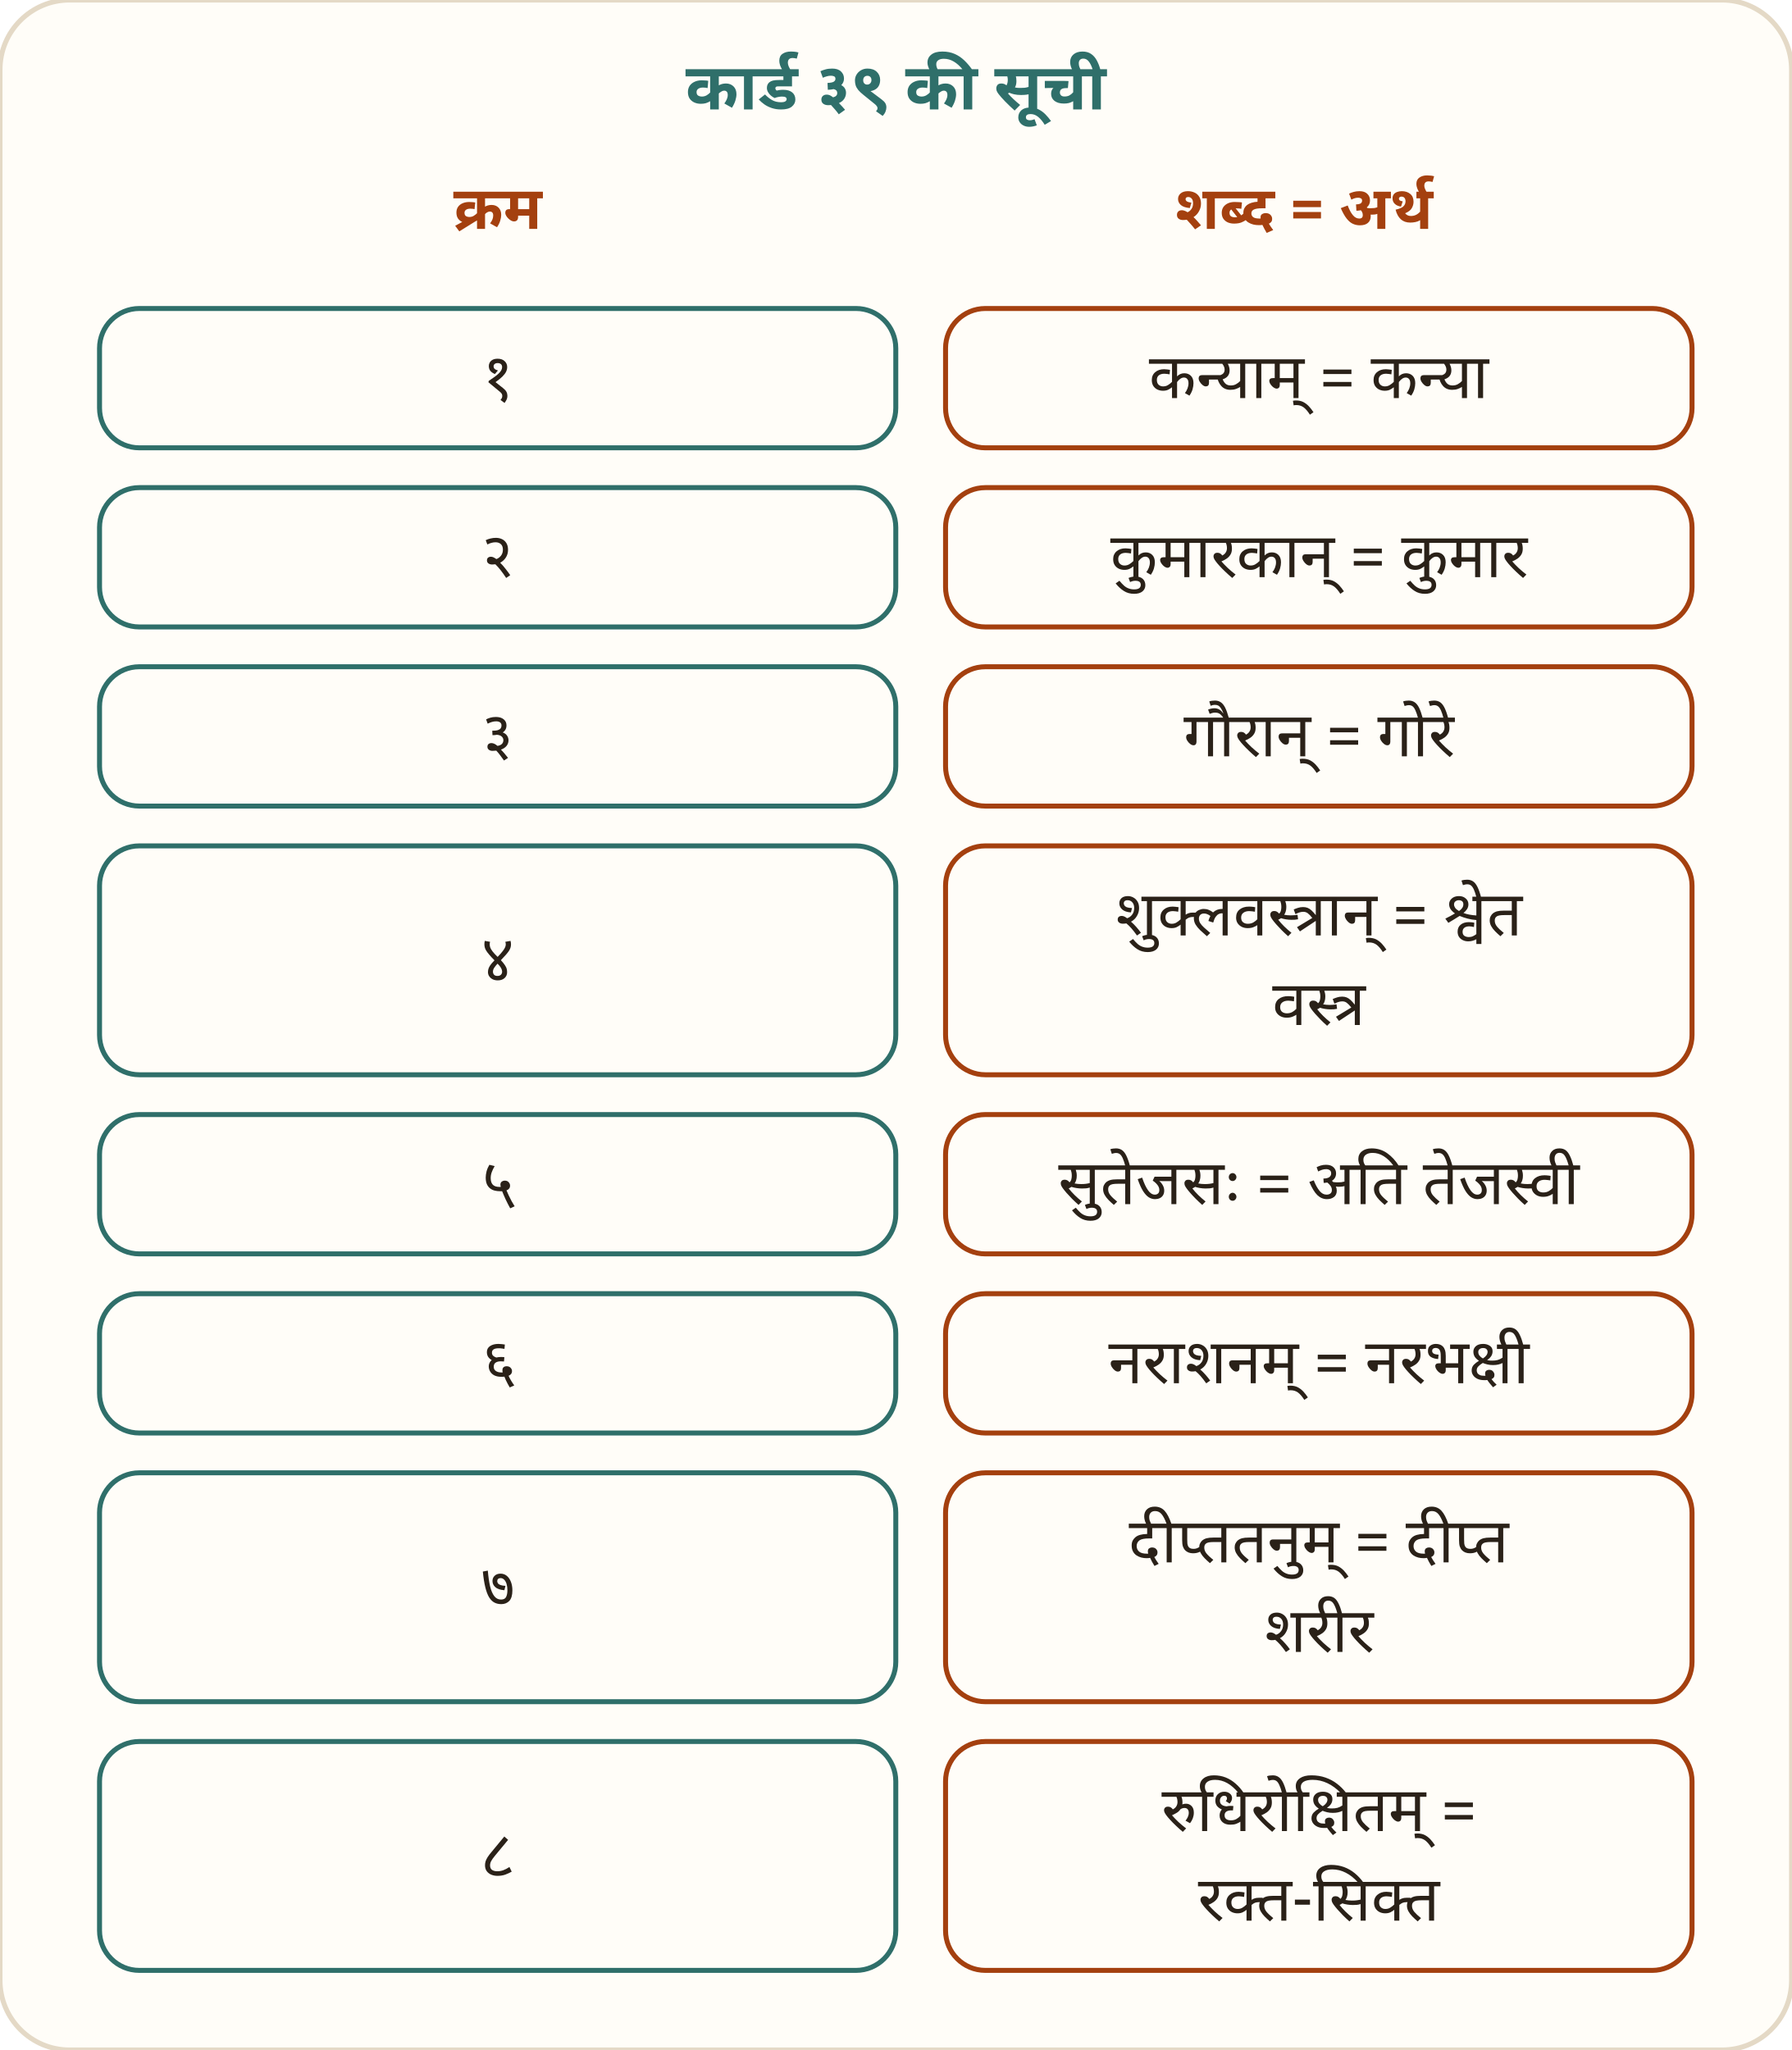
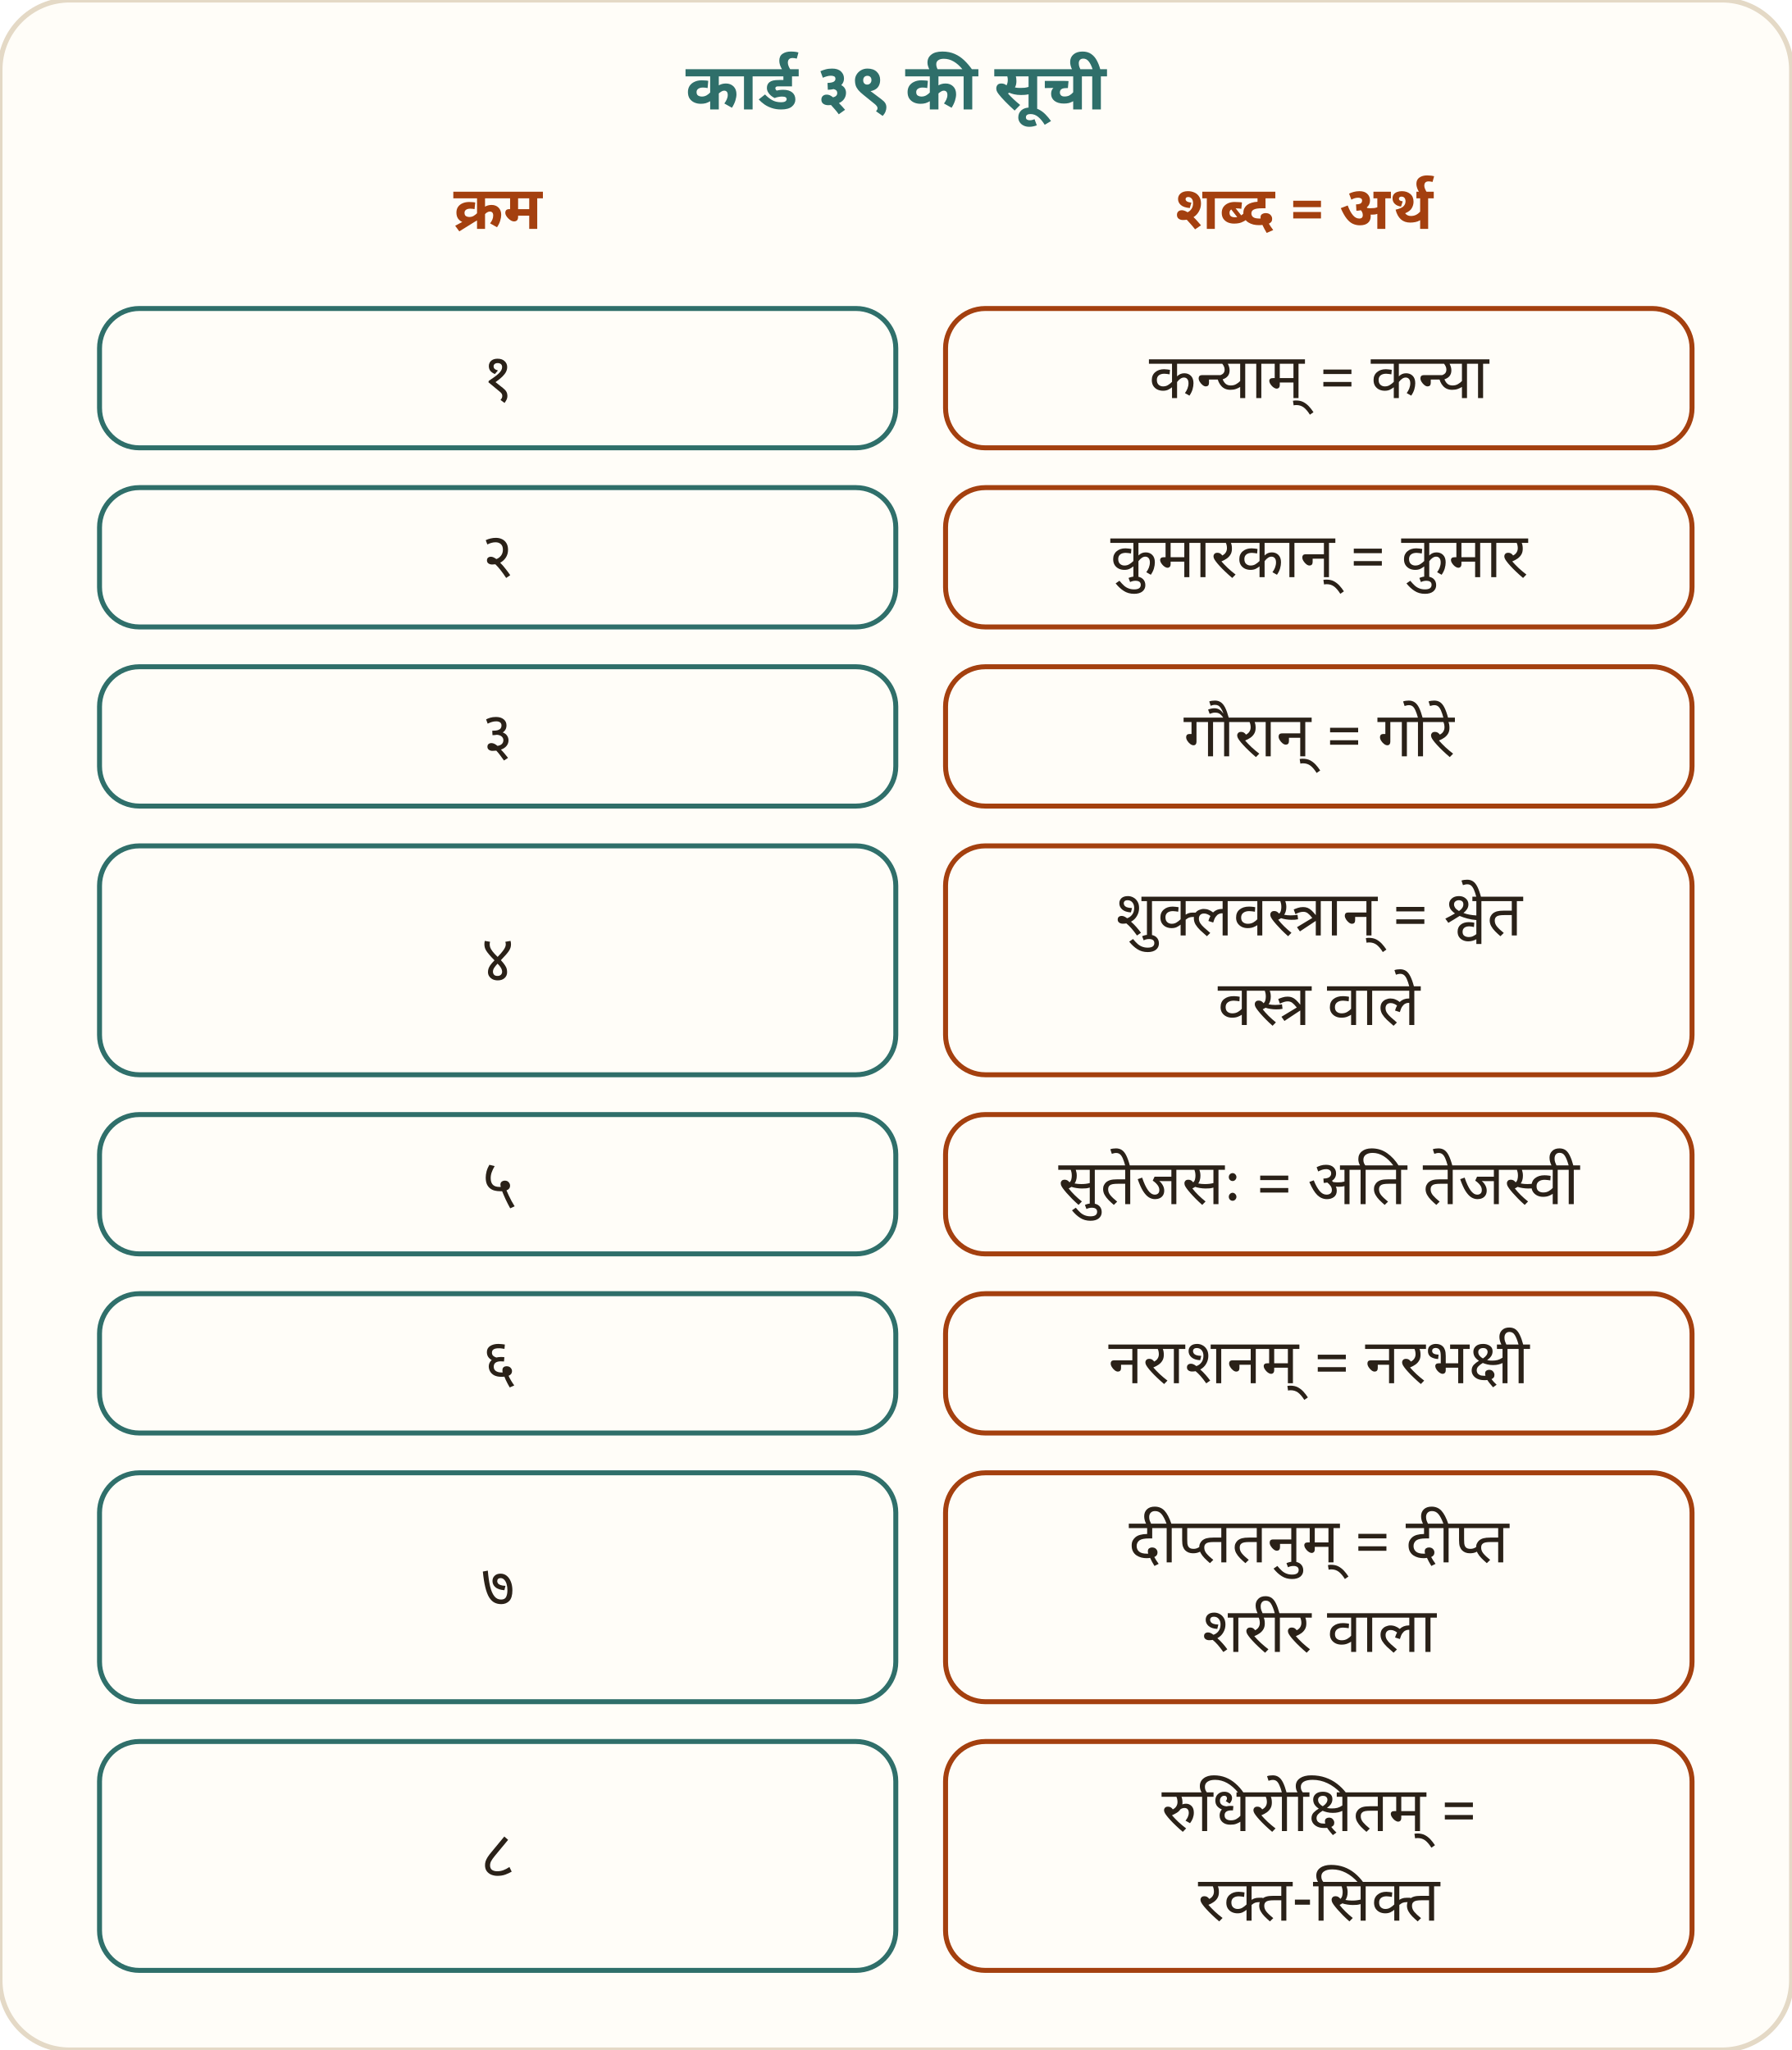
<svg xmlns="http://www.w3.org/2000/svg" viewBox="0 0 360 412" role="img">
  <rect width="360" height="412" rx="14" fill="#fffdf8" stroke="#e4d9c6" />
  <text x="180" y="22" font-family="'Noto Sans Devanagari','Mukta','Nirmala UI','Mangal',sans-serif" font-size="13" font-weight="700" fill="#2f6f6a" text-anchor="middle">कार्ड ३९ की सूची</text>
  <text x="100" y="46" font-family="'Noto Sans Devanagari','Mukta','Nirmala UI','Mangal',sans-serif" font-size="12" font-weight="700" fill="#a4400f" text-anchor="middle">क्रम</text>
  <text x="262" y="46" font-family="'Noto Sans Devanagari','Mukta','Nirmala UI','Mangal',sans-serif" font-size="12" font-weight="700" fill="#a4400f" text-anchor="middle">शब्द = अर्थ</text>
  <rect x="20" y="62" width="160" height="28" rx="8" fill="#fffdf8" stroke="#2f6f6a" />
  <text x="100.0" y="80.0" font-family="'Noto Sans Devanagari','Mukta','Nirmala UI','Mangal',sans-serif" font-size="12.5" font-weight="500" fill="#2a2118" text-anchor="middle">१</text>
  <rect x="190" y="62" width="150" height="28" rx="8" fill="#fffdf8" stroke="#a4400f" />
  <text x="265.0" y="80.0" font-family="'Noto Sans Devanagari','Mukta','Nirmala UI','Mangal',sans-serif" font-size="12.5" font-weight="500" fill="#2a2118" text-anchor="middle">कन्याम् = कन्या</text>
  <rect x="20" y="98" width="160" height="28" rx="8" fill="#fffdf8" stroke="#2f6f6a" />
  <text x="100.0" y="116.0" font-family="'Noto Sans Devanagari','Mukta','Nirmala UI','Mangal',sans-serif" font-size="12.5" font-weight="500" fill="#2a2118" text-anchor="middle">२</text>
  <rect x="190" y="98" width="150" height="28" rx="8" fill="#fffdf8" stroke="#a4400f" />
  <text x="265.0" y="116.0" font-family="'Noto Sans Devanagari','Mukta','Nirmala UI','Mangal',sans-serif" font-size="12.5" font-weight="500" fill="#2a2118" text-anchor="middle">कुमारकान् = कुमार</text>
  <rect x="20" y="134" width="160" height="28" rx="8" fill="#fffdf8" stroke="#2f6f6a" />
  <text x="100.0" y="152.0" font-family="'Noto Sans Devanagari','Mukta','Nirmala UI','Mangal',sans-serif" font-size="12.5" font-weight="500" fill="#2a2118" text-anchor="middle">३</text>
  <rect x="190" y="134" width="150" height="28" rx="8" fill="#fffdf8" stroke="#a4400f" />
  <text x="265.0" y="152.0" font-family="'Noto Sans Devanagari','Mukta','Nirmala UI','Mangal',sans-serif" font-size="12.5" font-weight="500" fill="#2a2118" text-anchor="middle">गौरान् = गोरे</text>
  <rect x="20" y="170" width="160" height="46" rx="8" fill="#fffdf8" stroke="#2f6f6a" />
  <text x="100.0" y="197.0" font-family="'Noto Sans Devanagari','Mukta','Nirmala UI','Mangal',sans-serif" font-size="12.5" font-weight="500" fill="#2a2118" text-anchor="middle">४</text>
  <rect x="190" y="170" width="150" height="46" rx="8" fill="#fffdf8" stroke="#a4400f" />
  <text x="265.0" y="188.0" font-family="'Noto Sans Devanagari','Mukta','Nirmala UI','Mangal',sans-serif" font-size="12.5" font-weight="500" fill="#2a2118" text-anchor="middle">शुक्लवस्त्रान् = श्वेत</text>
-   <text x="265.0" y="206.0" font-family="'Noto Sans Devanagari','Mukta','Nirmala UI','Mangal',sans-serif" font-size="12.5" font-weight="500" fill="#2a2118" text-anchor="middle">वस्त्र</text>
+   <text x="265.0" y="206.0" font-family="'Noto Sans Devanagari','Mukta','Nirmala UI','Mangal',sans-serif" font-size="12.5" font-weight="500" fill="#2a2118" text-anchor="middle">वस्त्र वाले</text>
  <rect x="20" y="224" width="160" height="28" rx="8" fill="#fffdf8" stroke="#2f6f6a" />
  <text x="100.0" y="242.0" font-family="'Noto Sans Devanagari','Mukta','Nirmala UI','Mangal',sans-serif" font-size="12.5" font-weight="500" fill="#2a2118" text-anchor="middle">५</text>
  <rect x="190" y="224" width="150" height="28" rx="8" fill="#fffdf8" stroke="#a4400f" />
  <text x="265.0" y="242.0" font-family="'Noto Sans Devanagari','Mukta','Nirmala UI','Mangal',sans-serif" font-size="12.5" font-weight="500" fill="#2a2118" text-anchor="middle">सुतेजसः = अति तेजस्वी</text>
  <rect x="20" y="260" width="160" height="28" rx="8" fill="#fffdf8" stroke="#2f6f6a" />
  <text x="100.0" y="278.0" font-family="'Noto Sans Devanagari','Mukta','Nirmala UI','Mangal',sans-serif" font-size="12.5" font-weight="500" fill="#2a2118" text-anchor="middle">६</text>
  <rect x="190" y="260" width="150" height="28" rx="8" fill="#fffdf8" stroke="#a4400f" />
  <text x="265.0" y="278.0" font-family="'Noto Sans Devanagari','Mukta','Nirmala UI','Mangal',sans-serif" font-size="12.5" font-weight="500" fill="#2a2118" text-anchor="middle">नराशनम् = नरभक्षी</text>
  <rect x="20" y="296" width="160" height="46" rx="8" fill="#fffdf8" stroke="#2f6f6a" />
  <text x="100.0" y="323.0" font-family="'Noto Sans Devanagari','Mukta','Nirmala UI','Mangal',sans-serif" font-size="12.5" font-weight="500" fill="#2a2118" text-anchor="middle">७</text>
  <rect x="190" y="296" width="150" height="46" rx="8" fill="#fffdf8" stroke="#a4400f" />
  <text x="265.0" y="314.0" font-family="'Noto Sans Devanagari','Mukta','Nirmala UI','Mangal',sans-serif" font-size="12.5" font-weight="500" fill="#2a2118" text-anchor="middle">दीप्ततनुम् = दीप्त</text>
-   <text x="265.0" y="332.0" font-family="'Noto Sans Devanagari','Mukta','Nirmala UI','Mangal',sans-serif" font-size="12.5" font-weight="500" fill="#2a2118" text-anchor="middle">शरीर</text>
+   <text x="265.0" y="332.0" font-family="'Noto Sans Devanagari','Mukta','Nirmala UI','Mangal',sans-serif" font-size="12.5" font-weight="500" fill="#2a2118" text-anchor="middle">शरीर वाला</text>
  <rect x="20" y="350" width="160" height="46" rx="8" fill="#fffdf8" stroke="#2f6f6a" />
  <text x="100.0" y="377.0" font-family="'Noto Sans Devanagari','Mukta','Nirmala UI','Mangal',sans-serif" font-size="12.5" font-weight="500" fill="#2a2118" text-anchor="middle">८</text>
  <rect x="190" y="350" width="150" height="46" rx="8" fill="#fffdf8" stroke="#a4400f" />
  <text x="265.0" y="368.0" font-family="'Noto Sans Devanagari','Mukta','Nirmala UI','Mangal',sans-serif" font-size="12.5" font-weight="500" fill="#2a2118" text-anchor="middle">रुधिरोक्षितम् =</text>
  <text x="265.0" y="386.0" font-family="'Noto Sans Devanagari','Mukta','Nirmala UI','Mangal',sans-serif" font-size="12.5" font-weight="500" fill="#2a2118" text-anchor="middle">रक्त-सिक्त</text>
</svg>
